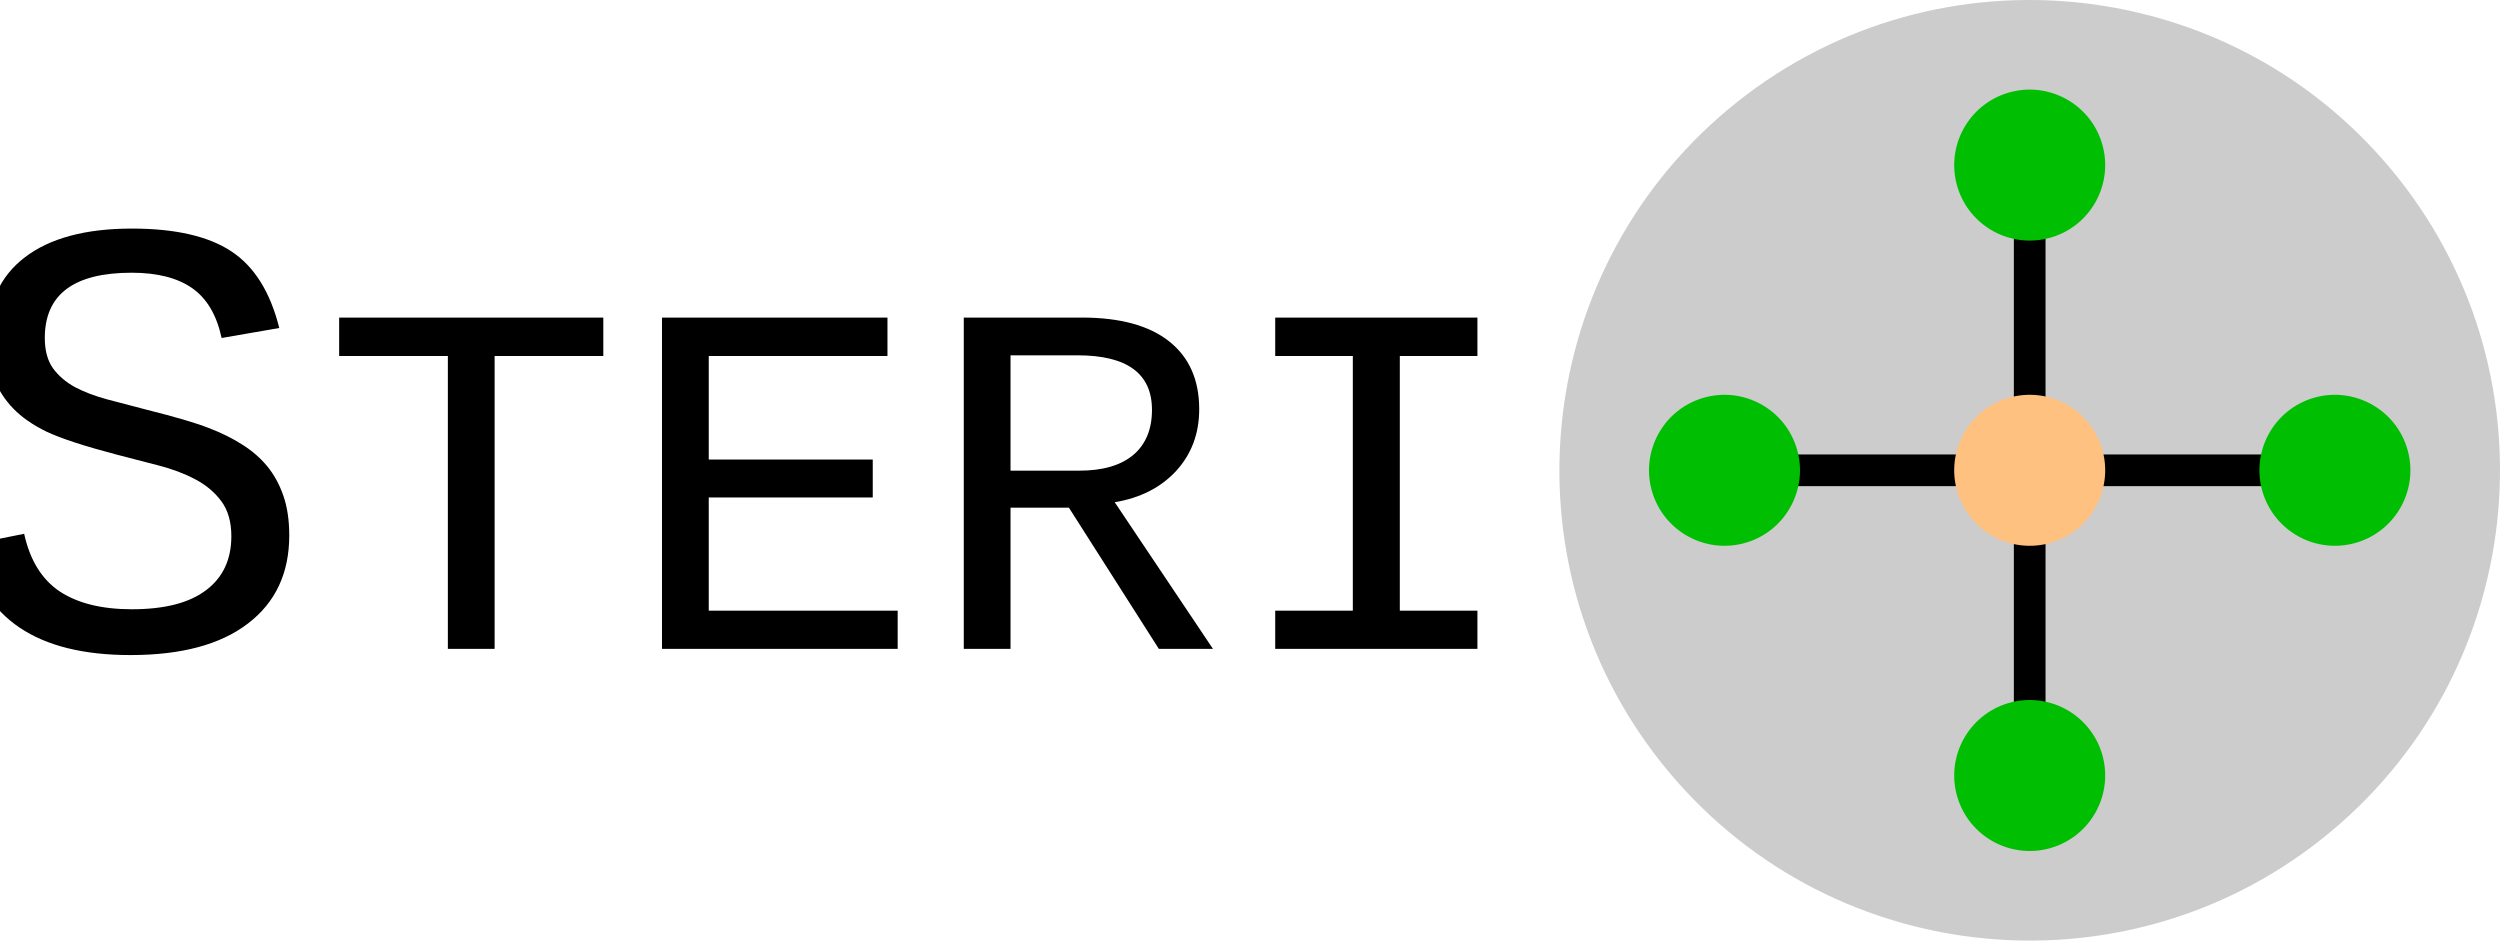
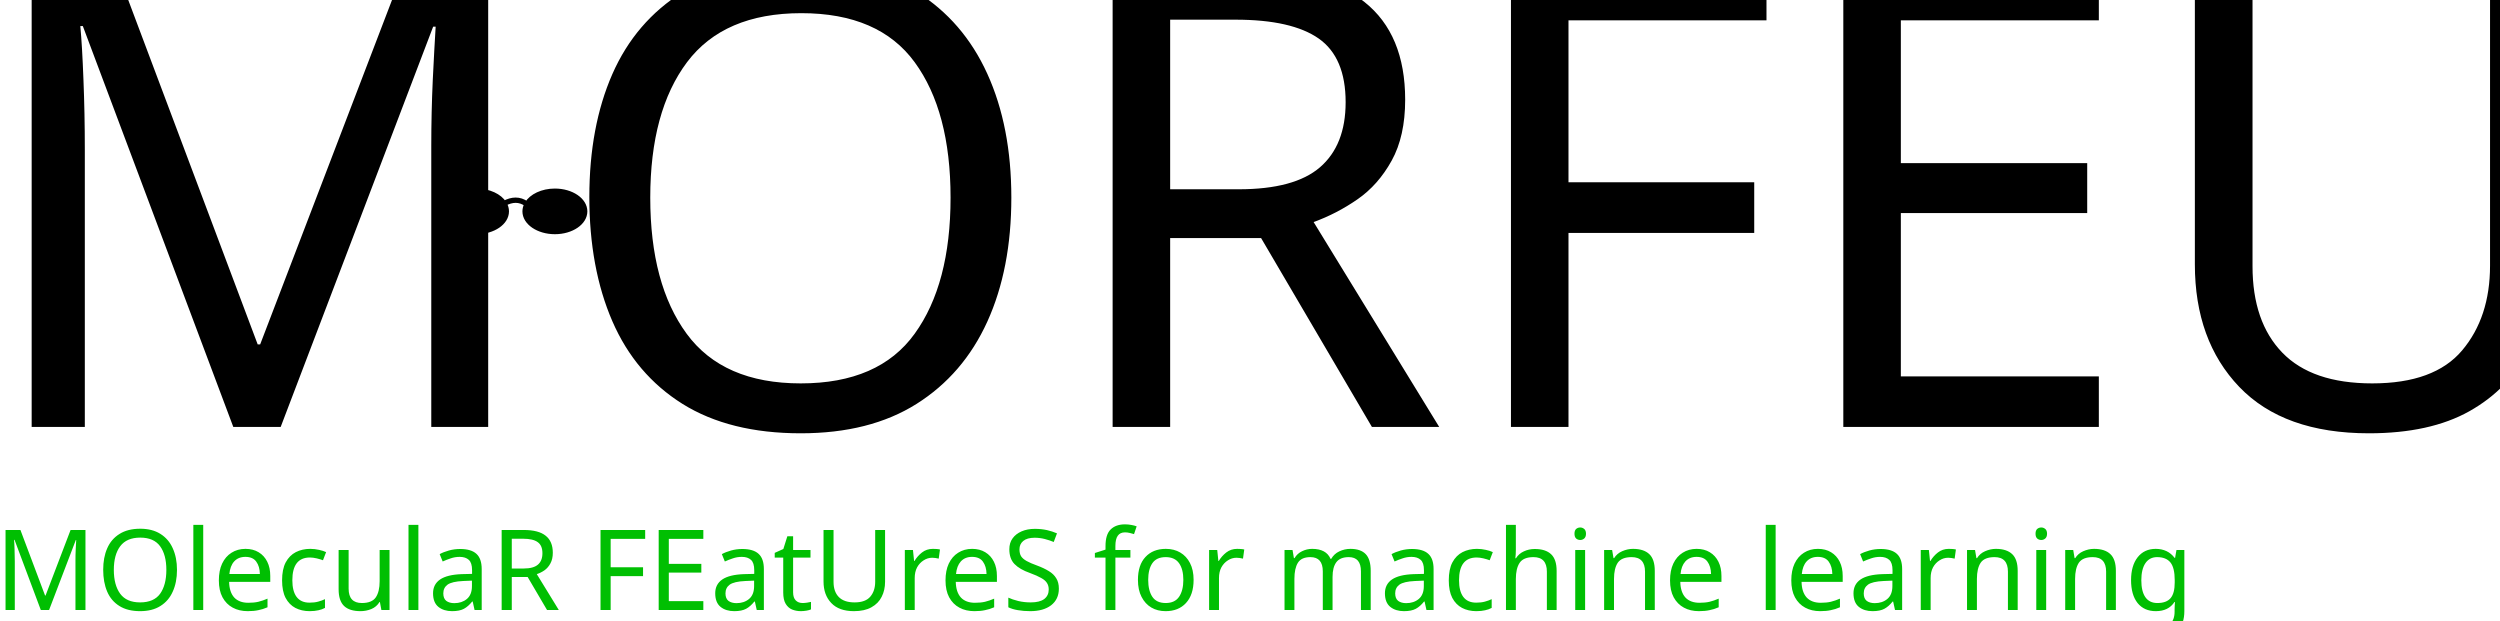
- <svg xmlns="http://www.w3.org/2000/svg" fill="none" fill-rule="evenodd" stroke="black" stroke-width="0.501" stroke-linejoin="bevel" stroke-miterlimit="10" font-family="Times New Roman" font-size="16" style="font-variant-ligatures:none" version="1.1" overflow="visible" width="164.587pt" height="61.924pt" viewBox="183.069 -700.243 164.587 61.924">
+ <svg xmlns="http://www.w3.org/2000/svg" fill="none" fill-rule="evenodd" stroke="black" stroke-width="0.501" stroke-linejoin="bevel" stroke-miterlimit="10" font-family="Times New Roman" font-size="16" style="font-variant-ligatures:none" version="1.1" overflow="visible" width="312.313pt" height="77.541pt" viewBox="74.507 -445.86 312.313 77.541">
  <defs>
	</defs>
  <g id="Layer 1" transform="scale(1 -1)">
-     <g id="Group" stroke="none">
-       <text xml:space="preserve" transform="translate(179.331 657.523) scale(1 -1)" kerning="auto" font-family="Courier New" style="-moz-font-feature-settings:'liga' on,'dlig' on;-ms-font-feature-settings:'liga' on,'dlig' on;-webkit-font-feature-settings:'liga' on,'dlig' on;font-feature-settings:'liga' on,'dlig' on;font-variant-ligatures: common-ligatures discretionary-ligatures no-historical-ligatures" fill="#000000" stroke-width="0.369" stroke-linejoin="round" stroke-linecap="round">
-         <tspan x="0" y="0" font-size="41.378">S</tspan>
-         <tspan x="24.831" y="0" font-size="33.102">TERI</tspan>
-       </text>
-       <g id="Group_1" stroke-linejoin="miter">
-         <path d="M 296.823,693.03 C 309.932,703.999 329.474,702.262 340.443,689.152 C 351.412,676.043 349.675,656.501 336.565,645.532 C 323.456,634.563 303.914,636.3 292.945,649.41 C 281.976,662.519 283.713,682.061 296.823,693.03 Z" stroke-width="0.549" fill="#cccccc" marker-start="none" marker-end="none" />
-         <g id="Group_2" stroke-width="0.479">
-           <g id="Group_3">
-             <path d="M 317.736,690.394 L 315.651,690.394 L 315.651,649.187 L 317.736,649.187 L 317.736,690.394 Z" fill="#000000" marker-start="none" marker-end="none" />
-             <path d="M 321.458,690.789 C 322.239,688.16 320.739,685.391 318.109,684.61 C 315.48,683.829 312.711,685.329 311.93,687.958 C 311.149,690.588 312.649,693.357 315.279,694.138 C 317.908,694.919 320.677,693.419 321.458,690.789 Z" fill="#00bf02" marker-start="none" marker-end="none" />
-             <path d="M 321.458,650.604 C 322.239,647.974 320.739,645.205 318.109,644.424 C 315.48,643.643 312.711,645.143 311.93,647.773 C 311.149,650.402 312.649,653.171 315.279,653.952 C 317.908,654.733 320.677,653.233 321.458,650.604 Z" fill="#00bf02" marker-start="none" marker-end="none" />
-           </g>
-           <g id="Group_4">
-             <path d="M 295.581,670.323 L 295.581,668.238 L 336.788,668.238 L 336.788,670.323 L 295.581,670.323 Z" fill="#000000" marker-start="none" marker-end="none" />
-             <path d="M 295.186,674.045 C 297.815,674.826 300.584,673.326 301.365,670.696 C 302.146,668.067 300.646,665.298 298.017,664.517 C 295.387,663.736 292.618,665.236 291.837,667.866 C 291.056,670.495 292.556,673.264 295.186,674.045 Z" fill="#00bf02" marker-start="none" marker-end="none" />
-             <path d="M 315.279,674.045 C 317.908,674.826 320.677,673.326 321.458,670.696 C 322.239,668.067 320.739,665.298 318.109,664.517 C 315.48,663.736 312.711,665.236 311.93,667.866 C 311.149,670.495 312.649,673.264 315.279,674.045 Z" fill="#ffc17f" marker-start="none" marker-end="none" />
-             <path d="M 335.371,674.045 C 338.001,674.826 340.77,673.326 341.551,670.696 C 342.332,668.067 340.832,665.298 338.202,664.517 C 335.573,663.736 332.804,665.236 332.023,667.866 C 331.242,670.495 332.742,673.264 335.371,674.045 Z" fill="#00bf02" marker-start="none" marker-end="none" />
-           </g>
-         </g>
-       </g>
-     </g>
+     <text xml:space="preserve" transform="translate(70.697 392.527) scale(1 -1)" kerning="auto" stroke="none" fill="#000000" stroke-width="0.25" stroke-linejoin="round" stroke-linecap="round" font-family="White Rabbit" font-size="80">
+       <tspan x="0" y="0">MORFEUS</tspan>
+     </text>
+     <path d="M 130.258,419.453 C 130.258,420.874 131.952,422.028 134.037,422.028 C 135.6,422.028 136.943,421.378 137.517,420.456 L 137.491,420.508 C 138.445,421.005 139.398,421.095 140.328,420.428 C 140.893,421.365 142.247,422.028 143.827,422.028 C 145.912,422.028 147.606,420.874 147.606,419.453 C 147.606,418.033 145.912,416.879 143.827,416.879 C 141.742,416.879 140.048,418.033 140.048,419.453 C 140.048,419.78 140.137,420.092 140.3,420.379 L 140.268,420.335 C 139.38,420.974 138.474,420.895 137.545,420.41 C 137.72,420.114 137.816,419.791 137.816,419.453 C 137.816,418.033 136.122,416.879 134.037,416.879 C 131.952,416.879 130.258,418.033 130.258,419.453 Z" stroke="#000000" fill="#000000" stroke-width="0.553" stroke-linejoin="round" stroke-linecap="round" marker-start="none" marker-end="none" />
+     <text xml:space="preserve" transform="translate(73.84 369.652) scale(1 -1)" kerning="auto" stroke="none" fill="#00bf02" stroke-width="0.25" stroke-linejoin="round" stroke-linecap="round" font-family="White Rabbit" font-size="14">
+       <tspan x="0" y="0">MOleculaR FEatUreS for machine learning</tspan>
+     </text>
  </g>
</svg>
